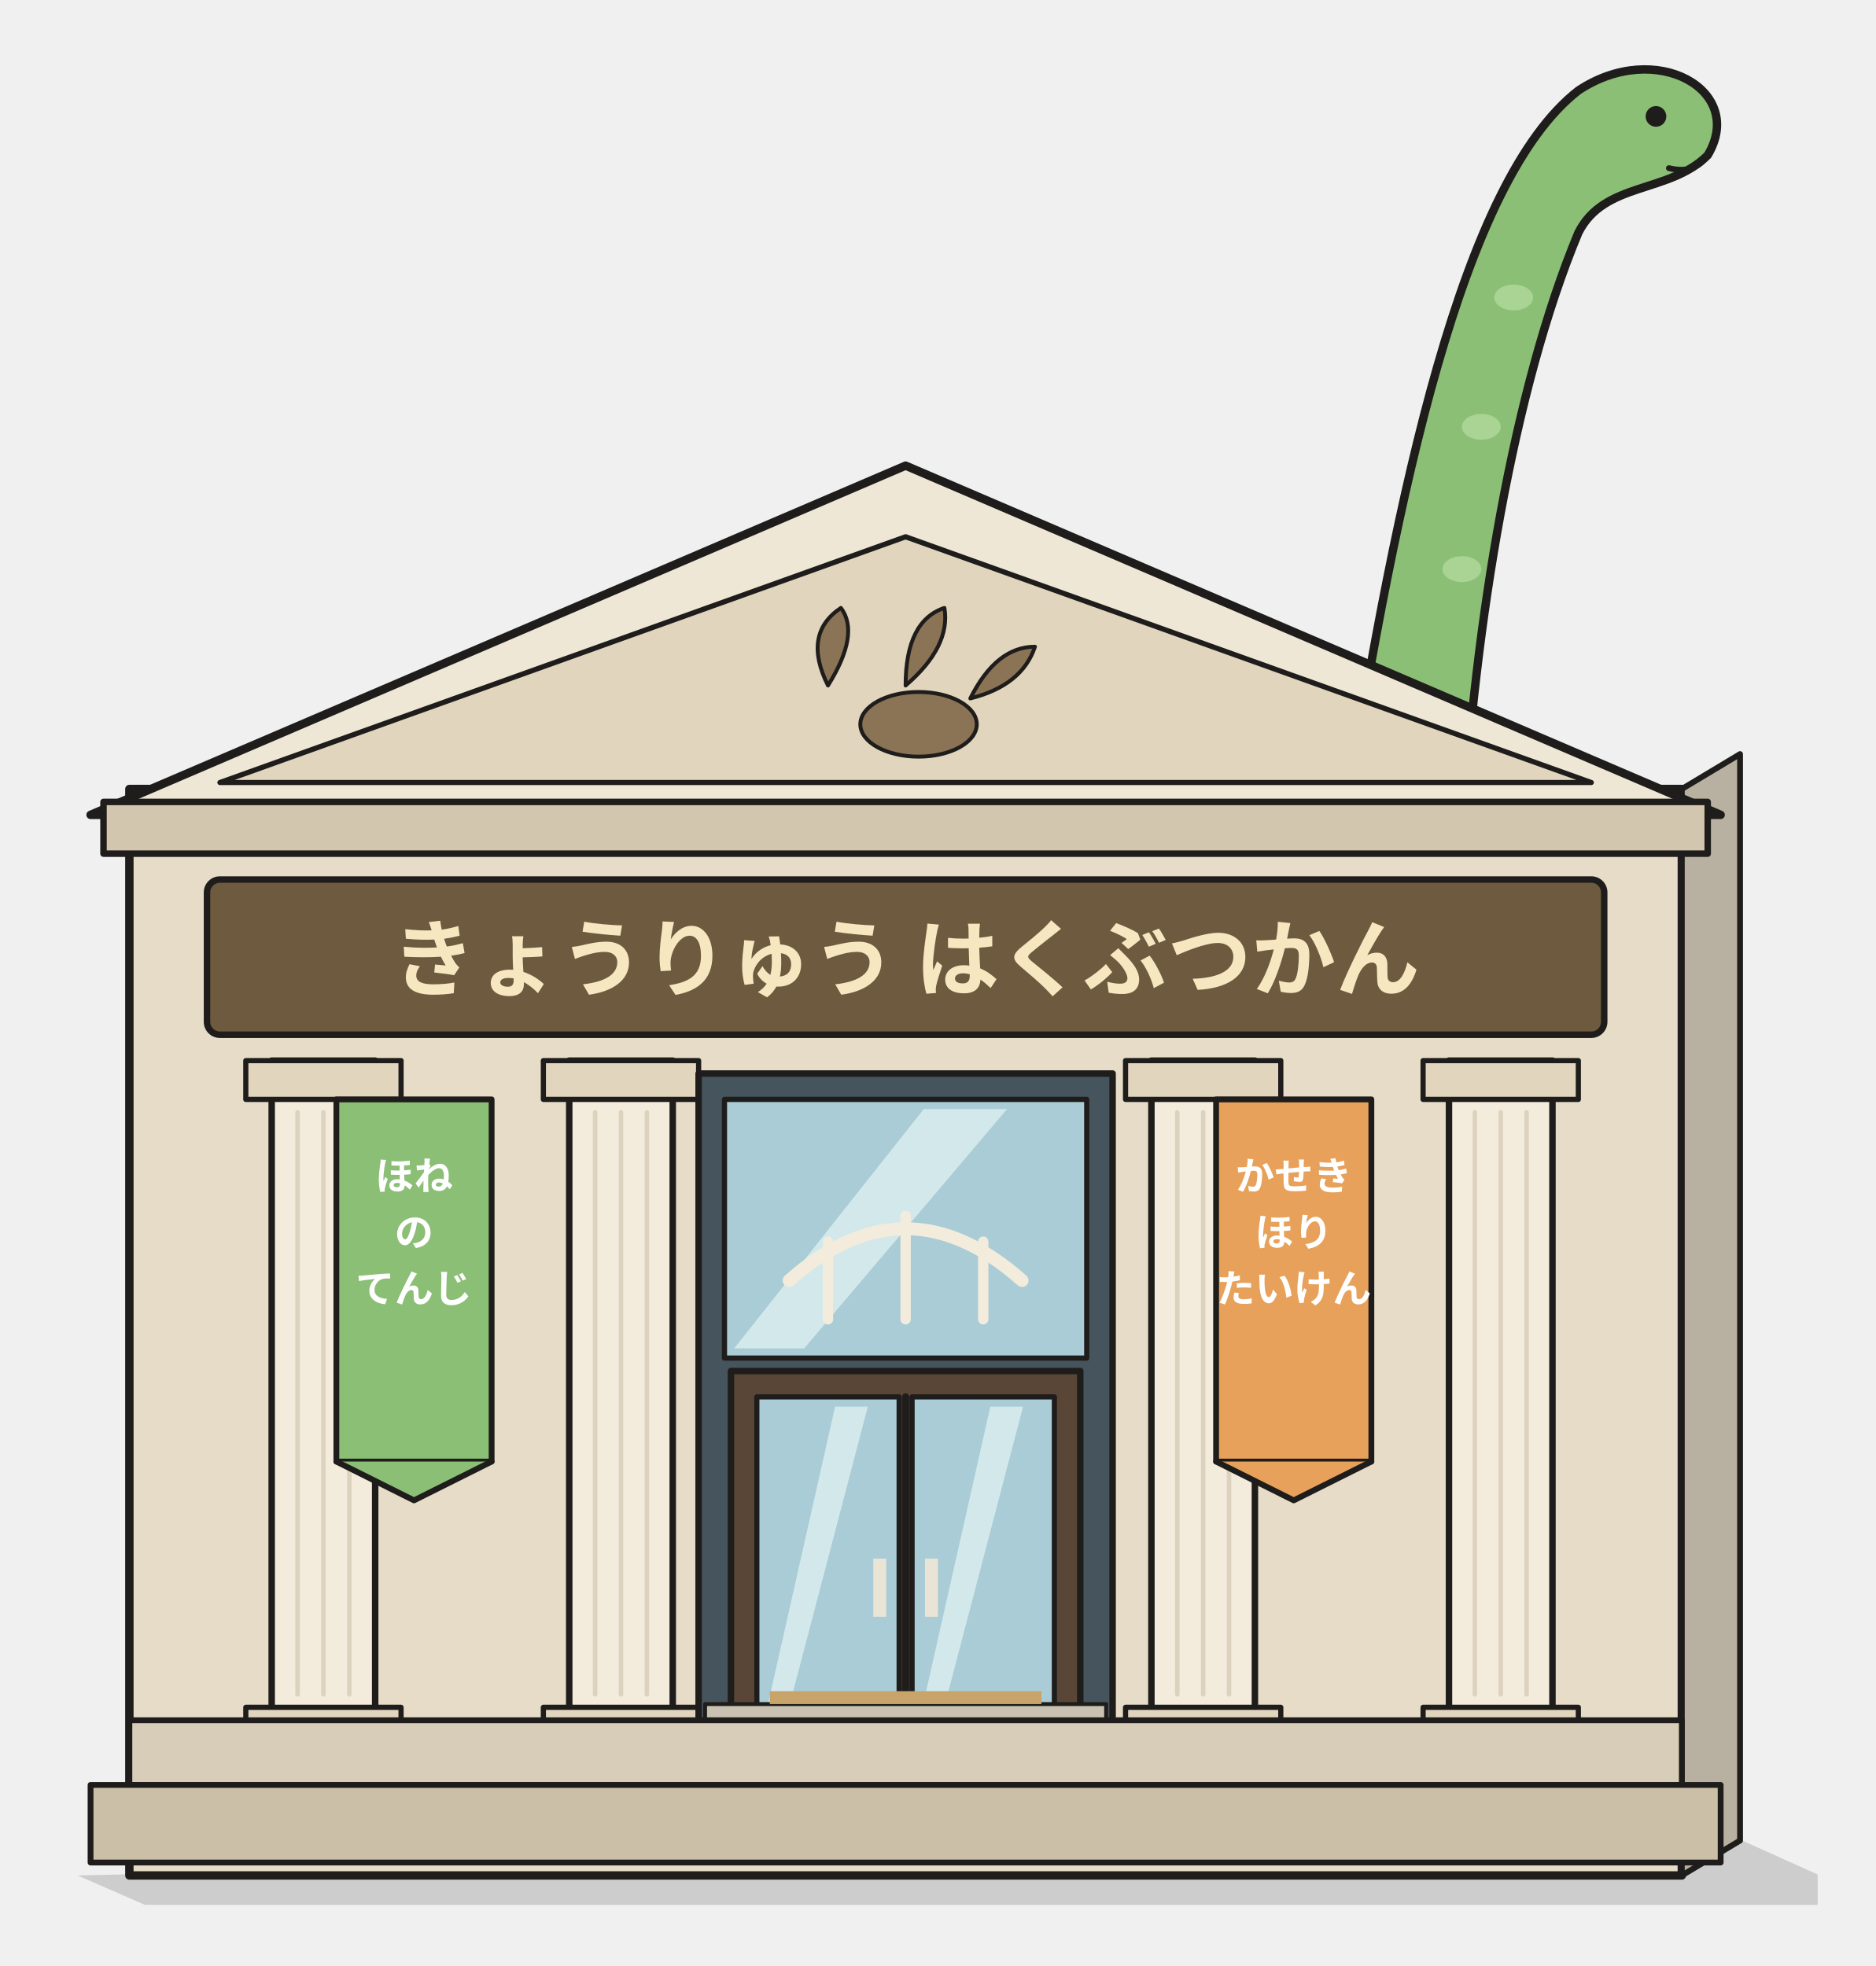
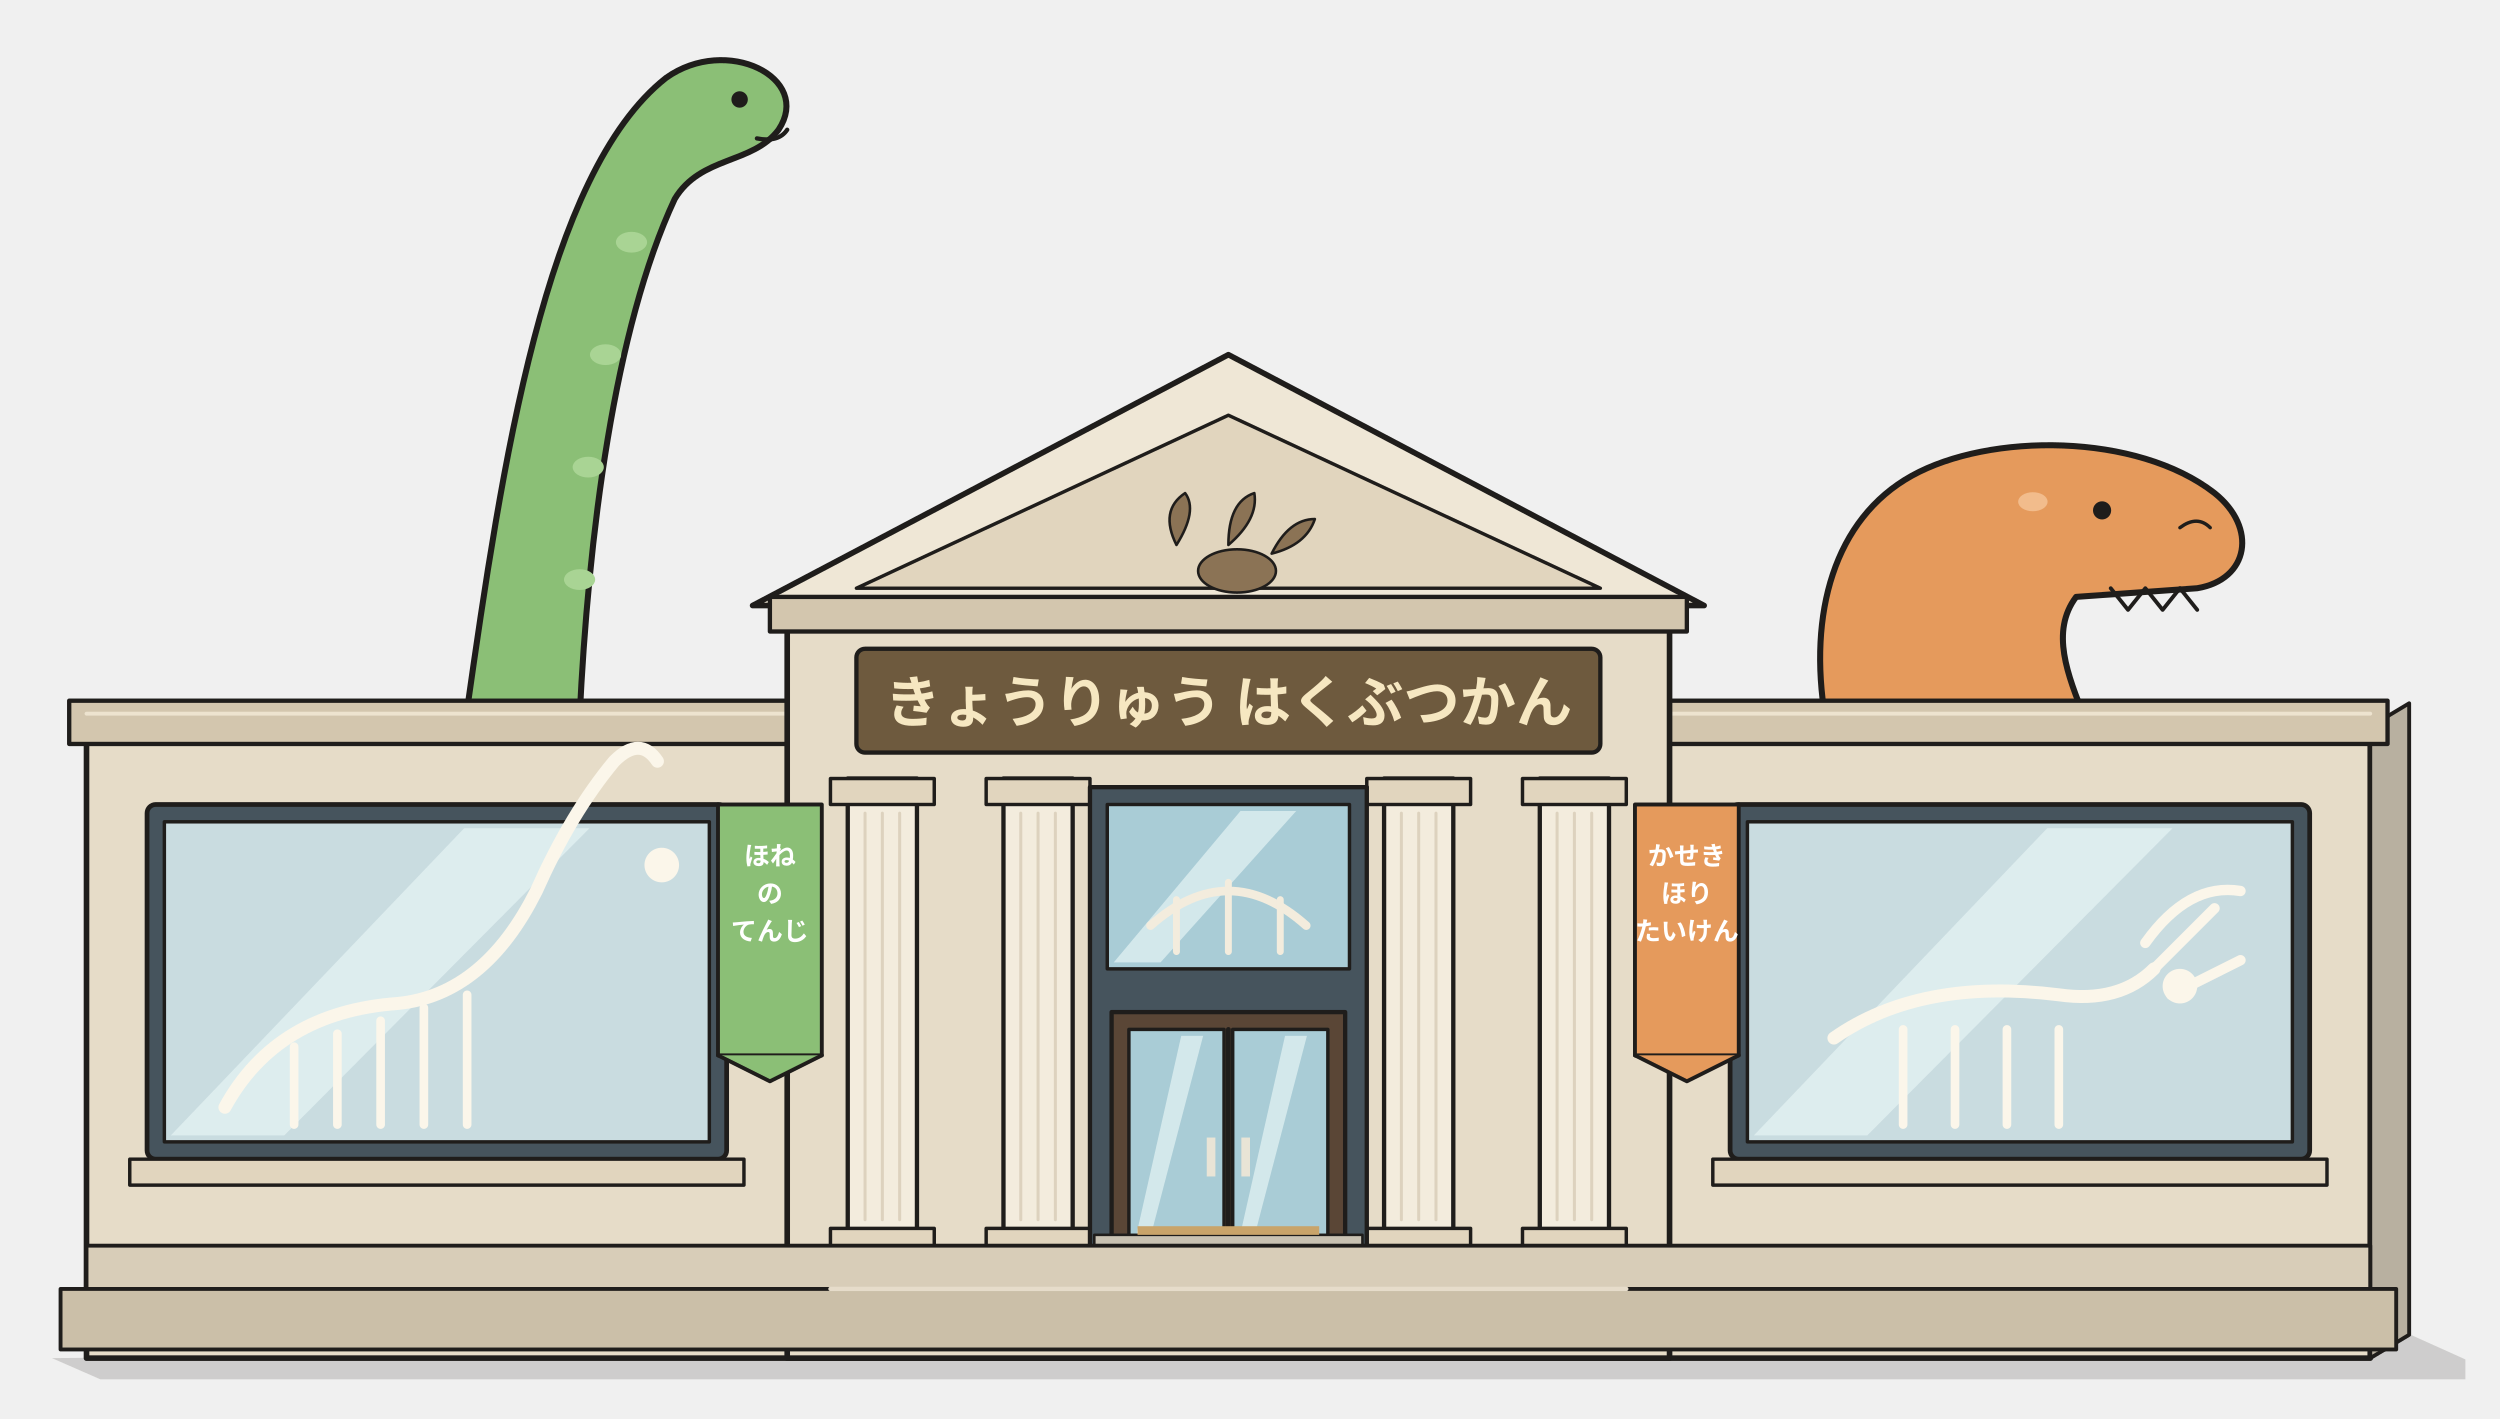
- <svg xmlns="http://www.w3.org/2000/svg" viewBox="-12 -66 290 304" width="290" height="304" role="img" aria-label="きょうりゅう はくぶつかん">
+ <svg xmlns="http://www.w3.org/2000/svg" viewBox="-12 -90 578 328" width="578" height="328" role="img" aria-label="きょうりゅう はくぶつかん（17マスの 大きな 館）">
  <g stroke-linejoin="round" stroke-linecap="round">
-     <path d="M256,218 l13,5.85 V228.55 H10.4 L0,224Z" fill="#1A1410" opacity="0.16" />
-     <path d="M196,60 C204,10 214,-38 232,-52 C244,-60 258,-52 252,-42 C246,-36 236,-38 232,-30 C222,-6 216,30 214,64Z" fill="#8BBF76" stroke="#1F1D1B" stroke-width="1.3" />
-     <circle cx="244" cy="-48" r="1.6" fill="#1F1D1B" />
-     <path d="M246,-40 q4,1 6,-2" fill="none" stroke="#1F1D1B" stroke-width="0.9" />
-     <ellipse cx="222" cy="-20" rx="3" ry="2" fill="#A9D494" />
-     <ellipse cx="217" cy="0" rx="3" ry="2" fill="#A9D494" />
-     <ellipse cx="214" cy="22" rx="3" ry="2" fill="#A9D494" />
-     <rect x="8" y="56" width="240" height="168" fill="#E6DCC8" stroke="#1F1D1B" stroke-width="1.3" />
-     <path d="M248,56 l9,-5.4 V218.6 l-9,5.4Z" fill="#b8b0a0" stroke="#1F1D1B" stroke-width="0.9" />
-     <path d="M2,60 L128,6 L254,60Z" fill="#EFE7D6" stroke="#1F1D1B" stroke-width="1.3" />
-     <path d="M22,55 L128,17 L234,55Z" fill="#E1D5BE" stroke="#1F1D1B" stroke-width="0.8" />
-     <path d="M116,40 q-4,-8 2,-12 q3,4 -2,12 M128,40 q0,-10 6,-12 q1,6 -6,12 M138,42 q4,-8 10,-8 q-2,6 -10,8" fill="#8B7355" stroke="#1F1D1B" stroke-width="0.6" />
-     <ellipse cx="130" cy="46" rx="9" ry="5" fill="#8B7355" stroke="#1F1D1B" stroke-width="0.6" />
-     <rect x="4" y="58" width="248" height="8" fill="#D3C6AE" stroke="#1F1D1B" stroke-width="1" />
-     <rect x="20" y="70" width="216" height="24" rx="2" fill="#6E5A3E" stroke="#1F1D1B" stroke-width="1" />
-     <text x="128" y="87" font-size="13" font-weight="800" fill="#F6E7C1" text-anchor="middle" font-family="'Noto Sans CJK JP','Noto Sans JP',sans-serif">きょうりゅう はくぶつかん</text>
-     <rect x="30" y="98" width="16" height="102" fill="#F3ECDD" stroke="#1F1D1B" stroke-width="1" />
-     <rect x="26" y="98" width="24" height="6" fill="#E1D5BE" stroke="#1F1D1B" stroke-width="0.8" />
-     <rect x="26" y="198" width="24" height="6" fill="#E1D5BE" stroke="#1F1D1B" stroke-width="0.8" />
-     <path d="M34,106 L34,196" stroke="#DDD2BE" stroke-width="0.7" stroke-linecap="round" fill="none" />
-     <path d="M38,106 L38,196" stroke="#DDD2BE" stroke-width="0.7" stroke-linecap="round" fill="none" />
-     <path d="M42,106 L42,196" stroke="#DDD2BE" stroke-width="0.7" stroke-linecap="round" fill="none" />
-     <rect x="76" y="98" width="16" height="102" fill="#F3ECDD" stroke="#1F1D1B" stroke-width="1" />
-     <rect x="72" y="98" width="24" height="6" fill="#E1D5BE" stroke="#1F1D1B" stroke-width="0.8" />
-     <rect x="72" y="198" width="24" height="6" fill="#E1D5BE" stroke="#1F1D1B" stroke-width="0.8" />
-     <path d="M80,106 L80,196" stroke="#DDD2BE" stroke-width="0.7" stroke-linecap="round" fill="none" />
-     <path d="M84,106 L84,196" stroke="#DDD2BE" stroke-width="0.7" stroke-linecap="round" fill="none" />
-     <path d="M88,106 L88,196" stroke="#DDD2BE" stroke-width="0.7" stroke-linecap="round" fill="none" />
-     <rect x="166" y="98" width="16" height="102" fill="#F3ECDD" stroke="#1F1D1B" stroke-width="1" />
-     <rect x="162" y="98" width="24" height="6" fill="#E1D5BE" stroke="#1F1D1B" stroke-width="0.8" />
-     <rect x="162" y="198" width="24" height="6" fill="#E1D5BE" stroke="#1F1D1B" stroke-width="0.8" />
-     <path d="M170,106 L170,196" stroke="#DDD2BE" stroke-width="0.7" stroke-linecap="round" fill="none" />
-     <path d="M174,106 L174,196" stroke="#DDD2BE" stroke-width="0.7" stroke-linecap="round" fill="none" />
-     <path d="M178,106 L178,196" stroke="#DDD2BE" stroke-width="0.7" stroke-linecap="round" fill="none" />
-     <rect x="212" y="98" width="16" height="102" fill="#F3ECDD" stroke="#1F1D1B" stroke-width="1" />
-     <rect x="208" y="98" width="24" height="6" fill="#E1D5BE" stroke="#1F1D1B" stroke-width="0.8" />
-     <rect x="208" y="198" width="24" height="6" fill="#E1D5BE" stroke="#1F1D1B" stroke-width="0.8" />
-     <path d="M216,106 L216,196" stroke="#DDD2BE" stroke-width="0.7" stroke-linecap="round" fill="none" />
-     <path d="M220,106 L220,196" stroke="#DDD2BE" stroke-width="0.7" stroke-linecap="round" fill="none" />
-     <path d="M224,106 L224,196" stroke="#DDD2BE" stroke-width="0.7" stroke-linecap="round" fill="none" />
-     <rect x="96" y="100" width="64" height="102" fill="#46545D" stroke="#1F1D1B" stroke-width="1" />
-     <rect x="100" y="104" width="56" height="40" fill="#A9CCD6" stroke="#1F1D1B" stroke-width="0.8" />
-     <path d="M101.5,142.5 L130.8,105.5 H143.68 L112.32,142.5Z" fill="#E6F4F4" opacity="0.7" />
-     <path d="M110,132 q18,-16 36,0" fill="none" stroke="#F3ECDD" stroke-width="2" />
-     <path d="M116,126 L116,138" stroke="#F3ECDD" stroke-width="1.6" stroke-linecap="round" fill="none" />
-     <path d="M128,122 L128,138" stroke="#F3ECDD" stroke-width="1.6" stroke-linecap="round" fill="none" />
-     <path d="M140,126 L140,138" stroke="#F3ECDD" stroke-width="1.6" stroke-linecap="round" fill="none" />
-     <rect x="101" y="146" width="54" height="54" fill="#5A4636" stroke="#1F1D1B" stroke-width="1" />
-     <rect x="105" y="150" width="22" height="50" fill="#A9CCD6" stroke="#1F1D1B" stroke-width="0.8" />
-     <path d="M106.5,198.5 L117.1,151.5 H122.16 L109.84,198.5Z" fill="#E6F4F4" opacity="0.7" />
-     <rect x="129" y="150" width="22" height="50" fill="#A9CCD6" stroke="#1F1D1B" stroke-width="0.8" />
-     <path d="M130.5,198.5 L141.1,151.5 H146.16 L133.84,198.5Z" fill="#E6F4F4" opacity="0.7" />
-     <path d="M128,150 L128,200" stroke="#1F1D1B" stroke-width="1.1" stroke-linecap="round" fill="none" />
-     <rect x="123" y="175" width="2" height="9" fill="#E9E4D6" />
-     <rect x="131" y="175" width="2" height="9" fill="#E9E4D6" />
-     <rect x="97" y="197.5" width="62" height="2.5" fill="#C9C2B2" stroke="#1F1D1B" stroke-width="0.6" />
-     <rect x="107" y="195.5" width="42" height="2" fill="#C9A46A" />
-     <rect x="40" y="104" width="24" height="56" fill="#8BBF76" stroke="#1F1D1B" stroke-width="0.9" />
-     <path d="M40,160 l12,6 l12,-6" fill="#8BBF76" stroke="#1F1D1B" stroke-width="0.9" />
-     <text x="52" y="118" font-size="6" font-weight="800" fill="#FFFFFF" text-anchor="middle" font-family="'Noto Sans CJK JP','Noto Sans JP',sans-serif">ほね</text>
-     <text x="52" y="126.7" font-size="6" font-weight="800" fill="#FFFFFF" text-anchor="middle" font-family="'Noto Sans CJK JP','Noto Sans JP',sans-serif">の</text>
-     <text x="52" y="135.4" font-size="6" font-weight="800" fill="#FFFFFF" text-anchor="middle" font-family="'Noto Sans CJK JP','Noto Sans JP',sans-serif">てんじ</text>
-     <rect x="176" y="104" width="24" height="56" fill="#E7A15A" stroke="#1F1D1B" stroke-width="0.9" />
-     <path d="M176,160 l12,6 l12,-6" fill="#E7A15A" stroke="#1F1D1B" stroke-width="0.9" />
-     <text x="188" y="118" font-size="6" font-weight="800" fill="#FFFFFF" text-anchor="middle" font-family="'Noto Sans CJK JP','Noto Sans JP',sans-serif">かせき</text>
-     <text x="188" y="126.7" font-size="6" font-weight="800" fill="#FFFFFF" text-anchor="middle" font-family="'Noto Sans CJK JP','Noto Sans JP',sans-serif">ほり</text>
-     <text x="188" y="135.4" font-size="6" font-weight="800" fill="#FFFFFF" text-anchor="middle" font-family="'Noto Sans CJK JP','Noto Sans JP',sans-serif">たいけん</text>
-     <rect x="8" y="200" width="240" height="10" fill="#D8CDB8" stroke="#1F1D1B" stroke-width="0.9" />
-     <rect x="2" y="210" width="252" height="12" fill="#CBBFA8" stroke="#1F1D1B" stroke-width="0.9" />
+     <path d="M544,218 l14,6.3 V228.9 H11.2 L0,224Z" fill="#1A1410" opacity="0.16" />
+     <path d="M96,74 C104,18 114,-50 142,-72 C156,-82 176,-72 168,-60 C162,-52 150,-54 144,-44 C130,-14 124,34 122,76Z" fill="#8BBF76" stroke="#1F1D1B" stroke-width="1.4" />
+     <circle cx="159" cy="-67" r="1.9" fill="#1F1D1B" />
+     <path d="M163,-58 q5,1 7,-2" fill="none" stroke="#1F1D1B" stroke-width="1" />
+     <ellipse cx="134" cy="-34" rx="3.6" ry="2.4" fill="#A9D494" />
+     <ellipse cx="128" cy="-8" rx="3.6" ry="2.4" fill="#A9D494" />
+     <ellipse cx="124" cy="18" rx="3.6" ry="2.4" fill="#A9D494" />
+     <ellipse cx="122" cy="44" rx="3.6" ry="2.4" fill="#A9D494" />
+     <path d="M410,76 C406,52 412,30 430,20 C448,10 482,10 500,24 C510,32 508,44 496,46 L468,48 C462,56 466,66 470,76Z" fill="#E59A5C" stroke="#1F1D1B" stroke-width="1.4" />
+     <circle cx="474" cy="28" r="2.1" fill="#1F1D1B" />
+     <path d="M476,46 l4,5 l4,-5 l4,5 l4,-5 l4,5" fill="none" stroke="#1F1D1B" stroke-width="0.9" />
+     <ellipse cx="458" cy="26" rx="3.4" ry="2.2" fill="#F2BC8C" />
+     <path d="M492,32 q4,-3 7,0" fill="none" stroke="#1F1D1B" stroke-width="0.8" />
+     <rect x="8" y="78" width="528" height="146" fill="#E6DCC8" stroke="#1F1D1B" stroke-width="1.3" />
+     <path d="M536,78 l9,-5.4 V218.6 l-9,5.4Z" fill="#b8b0a0" stroke="#1F1D1B" stroke-width="0.9" />
+     <rect x="4" y="72" width="536" height="10" fill="#D3C6AE" stroke="#1F1D1B" stroke-width="1" />
+     <path d="M8,75 L536,75" stroke="#EDE3CF" stroke-width="0.9" stroke-linecap="round" fill="none" />
+     <rect x="22" y="96" width="134" height="82" rx="2" fill="#46545D" stroke="#1F1D1B" stroke-width="1.1" />
+     <rect x="26" y="100" width="126" height="74" fill="#C9DCE0" stroke="#1F1D1B" stroke-width="0.8" />
+     <path d="M27.5,172.5 L95.3,101.5 H124.28 L53.72,172.5Z" fill="#E6F4F4" opacity="0.7" />
+     <path d="M40,166 q12,-22 40,-24 q20,-2 32,-26 q8,-18 18,-30 q6,-6 10,0" fill="none" stroke="#FBF6EA" stroke-width="3" />
+     <path d="M56,152 L56,170" stroke="#FBF6EA" stroke-width="2" stroke-linecap="round" fill="none" />
+     <path d="M66,149 L66,170" stroke="#FBF6EA" stroke-width="2" stroke-linecap="round" fill="none" />
+     <path d="M76,146 L76,170" stroke="#FBF6EA" stroke-width="2" stroke-linecap="round" fill="none" />
+     <path d="M86,143 L86,170" stroke="#FBF6EA" stroke-width="2" stroke-linecap="round" fill="none" />
+     <path d="M96,140 L96,170" stroke="#FBF6EA" stroke-width="2" stroke-linecap="round" fill="none" />
+     <circle cx="141" cy="110" r="4" fill="#FBF6EA" />
+     <rect x="18" y="178" width="142" height="6" fill="#E1D5BE" stroke="#1F1D1B" stroke-width="0.8" />
+     <rect x="388" y="96" width="134" height="82" rx="2" fill="#46545D" stroke="#1F1D1B" stroke-width="1.1" />
+     <rect x="392" y="100" width="126" height="74" fill="#C9DCE0" stroke="#1F1D1B" stroke-width="0.8" />
+     <path d="M393.5,172.5 L461.3,101.5 H490.28 L419.72,172.5Z" fill="#E6F4F4" opacity="0.7" />
+     <path d="M412,150 q20,-14 52,-10 q14,2 22,-6" fill="none" stroke="#FBF6EA" stroke-width="3" />
+     <path d="M486,134 l14,-14 M490,140 l16,-8 M484,128 q10,-14 22,-12" fill="none" stroke="#FBF6EA" stroke-width="2.4" />
+     <path d="M428,148 L428,170" stroke="#FBF6EA" stroke-width="2" stroke-linecap="round" fill="none" />
+     <path d="M440,148 L440,170" stroke="#FBF6EA" stroke-width="2" stroke-linecap="round" fill="none" />
+     <path d="M452,148 L452,170" stroke="#FBF6EA" stroke-width="2" stroke-linecap="round" fill="none" />
+     <path d="M464,148 L464,170" stroke="#FBF6EA" stroke-width="2" stroke-linecap="round" fill="none" />
+     <circle cx="492" cy="138" r="4" fill="#FBF6EA" />
+     <rect x="384" y="178" width="142" height="6" fill="#E1D5BE" stroke="#1F1D1B" stroke-width="0.8" />
+     <rect x="170" y="46" width="204" height="178" fill="#E6DCC8" stroke="#1F1D1B" stroke-width="1.3" />
+     <path d="M162,50 L272,-8 L382,50Z" fill="#EFE7D6" stroke="#1F1D1B" stroke-width="1.3" />
+     <path d="M186,46 L272,6 L358,46Z" fill="#E1D5BE" stroke="#1F1D1B" stroke-width="0.8" />
+     <path d="M260,36 q-4,-8 2,-12 q3,4 -2,12 M272,36 q0,-10 6,-12 q1,6 -6,12 M282,38 q4,-8 10,-8 q-2,6 -10,8" fill="#8B7355" stroke="#1F1D1B" stroke-width="0.6" />
+     <ellipse cx="274" cy="42" rx="9" ry="5" fill="#8B7355" stroke="#1F1D1B" stroke-width="0.6" />
+     <rect x="166" y="48" width="212" height="8" fill="#D3C6AE" stroke="#1F1D1B" stroke-width="1" />
+     <rect x="186" y="60" width="172" height="24" rx="2" fill="#6E5A3E" stroke="#1F1D1B" stroke-width="1" />
+     <text x="272" y="77" font-size="13" font-weight="800" fill="#F6E7C1" text-anchor="middle" font-family="'Noto Sans CJK JP','Noto Sans JP',sans-serif">きょうりゅう はくぶつかん</text>
+     <rect x="184" y="90" width="16" height="110" fill="#F3ECDD" stroke="#1F1D1B" stroke-width="1" />
+     <rect x="180" y="90" width="24" height="6" fill="#E1D5BE" stroke="#1F1D1B" stroke-width="0.8" />
+     <rect x="180" y="194" width="24" height="6" fill="#E1D5BE" stroke="#1F1D1B" stroke-width="0.8" />
+     <path d="M188,98 L188,192" stroke="#DDD2BE" stroke-width="0.7" stroke-linecap="round" fill="none" />
+     <path d="M192,98 L192,192" stroke="#DDD2BE" stroke-width="0.7" stroke-linecap="round" fill="none" />
+     <path d="M196,98 L196,192" stroke="#DDD2BE" stroke-width="0.7" stroke-linecap="round" fill="none" />
+     <rect x="220" y="90" width="16" height="110" fill="#F3ECDD" stroke="#1F1D1B" stroke-width="1" />
+     <rect x="216" y="90" width="24" height="6" fill="#E1D5BE" stroke="#1F1D1B" stroke-width="0.8" />
+     <rect x="216" y="194" width="24" height="6" fill="#E1D5BE" stroke="#1F1D1B" stroke-width="0.8" />
+     <path d="M224,98 L224,192" stroke="#DDD2BE" stroke-width="0.7" stroke-linecap="round" fill="none" />
+     <path d="M228,98 L228,192" stroke="#DDD2BE" stroke-width="0.7" stroke-linecap="round" fill="none" />
+     <path d="M232,98 L232,192" stroke="#DDD2BE" stroke-width="0.7" stroke-linecap="round" fill="none" />
+     <rect x="308" y="90" width="16" height="110" fill="#F3ECDD" stroke="#1F1D1B" stroke-width="1" />
+     <rect x="304" y="90" width="24" height="6" fill="#E1D5BE" stroke="#1F1D1B" stroke-width="0.8" />
+     <rect x="304" y="194" width="24" height="6" fill="#E1D5BE" stroke="#1F1D1B" stroke-width="0.8" />
+     <path d="M312,98 L312,192" stroke="#DDD2BE" stroke-width="0.7" stroke-linecap="round" fill="none" />
+     <path d="M316,98 L316,192" stroke="#DDD2BE" stroke-width="0.7" stroke-linecap="round" fill="none" />
+     <path d="M320,98 L320,192" stroke="#DDD2BE" stroke-width="0.7" stroke-linecap="round" fill="none" />
+     <rect x="344" y="90" width="16" height="110" fill="#F3ECDD" stroke="#1F1D1B" stroke-width="1" />
+     <rect x="340" y="90" width="24" height="6" fill="#E1D5BE" stroke="#1F1D1B" stroke-width="0.8" />
+     <rect x="340" y="194" width="24" height="6" fill="#E1D5BE" stroke="#1F1D1B" stroke-width="0.8" />
+     <path d="M348,98 L348,192" stroke="#DDD2BE" stroke-width="0.7" stroke-linecap="round" fill="none" />
+     <path d="M352,98 L352,192" stroke="#DDD2BE" stroke-width="0.7" stroke-linecap="round" fill="none" />
+     <path d="M356,98 L356,192" stroke="#DDD2BE" stroke-width="0.7" stroke-linecap="round" fill="none" />
+     <rect x="240" y="92" width="64" height="110" fill="#46545D" stroke="#1F1D1B" stroke-width="1" />
+     <rect x="244" y="96" width="56" height="38" fill="#A9CCD6" stroke="#1F1D1B" stroke-width="0.8" />
+     <path d="M245.5,132.5 L274.8,97.5 H287.68 L256.32,132.5Z" fill="#E6F4F4" opacity="0.7" />
+     <path d="M254,124 q18,-16 36,0" fill="none" stroke="#F3ECDD" stroke-width="2" />
+     <path d="M260,118 L260,130" stroke="#F3ECDD" stroke-width="1.6" stroke-linecap="round" fill="none" />
+     <path d="M272,114 L272,130" stroke="#F3ECDD" stroke-width="1.6" stroke-linecap="round" fill="none" />
+     <path d="M284,118 L284,130" stroke="#F3ECDD" stroke-width="1.6" stroke-linecap="round" fill="none" />
+     <rect x="245" y="144" width="54" height="54" fill="#5A4636" stroke="#1F1D1B" stroke-width="1" />
+     <rect x="249" y="148" width="22" height="50" fill="#A9CCD6" stroke="#1F1D1B" stroke-width="0.8" />
+     <path d="M250.5,196.5 L261.1,149.5 H266.16 L253.84,196.5Z" fill="#E6F4F4" opacity="0.7" />
+     <rect x="273" y="148" width="22" height="50" fill="#A9CCD6" stroke="#1F1D1B" stroke-width="0.8" />
+     <path d="M274.5,196.5 L285.1,149.5 H290.16 L277.84,196.5Z" fill="#E6F4F4" opacity="0.7" />
+     <path d="M272,148 L272,198" stroke="#1F1D1B" stroke-width="1.1" stroke-linecap="round" fill="none" />
+     <rect x="267" y="173" width="2" height="9" fill="#E9E4D6" />
+     <rect x="275" y="173" width="2" height="9" fill="#E9E4D6" />
+     <rect x="241" y="195.5" width="62" height="2.5" fill="#C9C2B2" stroke="#1F1D1B" stroke-width="0.6" />
+     <rect x="251" y="193.5" width="42" height="2" fill="#C9A46A" />
+     <rect x="154" y="96" width="24" height="58" fill="#8BBF76" stroke="#1F1D1B" stroke-width="0.9" />
+     <path d="M154,154 l12,6 l12,-6" fill="#8BBF76" stroke="#1F1D1B" stroke-width="0.9" />
+     <text x="166" y="110" font-size="6" font-weight="800" fill="#FFFFFF" text-anchor="middle" font-family="'Noto Sans CJK JP','Noto Sans JP',sans-serif">ほね</text>
+     <text x="166" y="118.7" font-size="6" font-weight="800" fill="#FFFFFF" text-anchor="middle" font-family="'Noto Sans CJK JP','Noto Sans JP',sans-serif">の</text>
+     <text x="166" y="127.4" font-size="6" font-weight="800" fill="#FFFFFF" text-anchor="middle" font-family="'Noto Sans CJK JP','Noto Sans JP',sans-serif">てんじ</text>
+     <rect x="366" y="96" width="24" height="58" fill="#E59A5C" stroke="#1F1D1B" stroke-width="0.9" />
+     <path d="M366,154 l12,6 l12,-6" fill="#E59A5C" stroke="#1F1D1B" stroke-width="0.9" />
+     <text x="378" y="110" font-size="6" font-weight="800" fill="#FFFFFF" text-anchor="middle" font-family="'Noto Sans CJK JP','Noto Sans JP',sans-serif">かせき</text>
+     <text x="378" y="118.7" font-size="6" font-weight="800" fill="#FFFFFF" text-anchor="middle" font-family="'Noto Sans CJK JP','Noto Sans JP',sans-serif">ほり</text>
+     <text x="378" y="127.4" font-size="6" font-weight="800" fill="#FFFFFF" text-anchor="middle" font-family="'Noto Sans CJK JP','Noto Sans JP',sans-serif">たいけん</text>
+     <rect x="8" y="198" width="528" height="10" fill="#D8CDB8" stroke="#1F1D1B" stroke-width="0.9" />
+     <rect x="2" y="208" width="540" height="14" fill="#CBBFA8" stroke="#1F1D1B" stroke-width="0.9" />
+     <path d="M180,208 L364,208" stroke="#E6DCCA" stroke-width="1" stroke-linecap="round" fill="none" />
  </g>
</svg>
